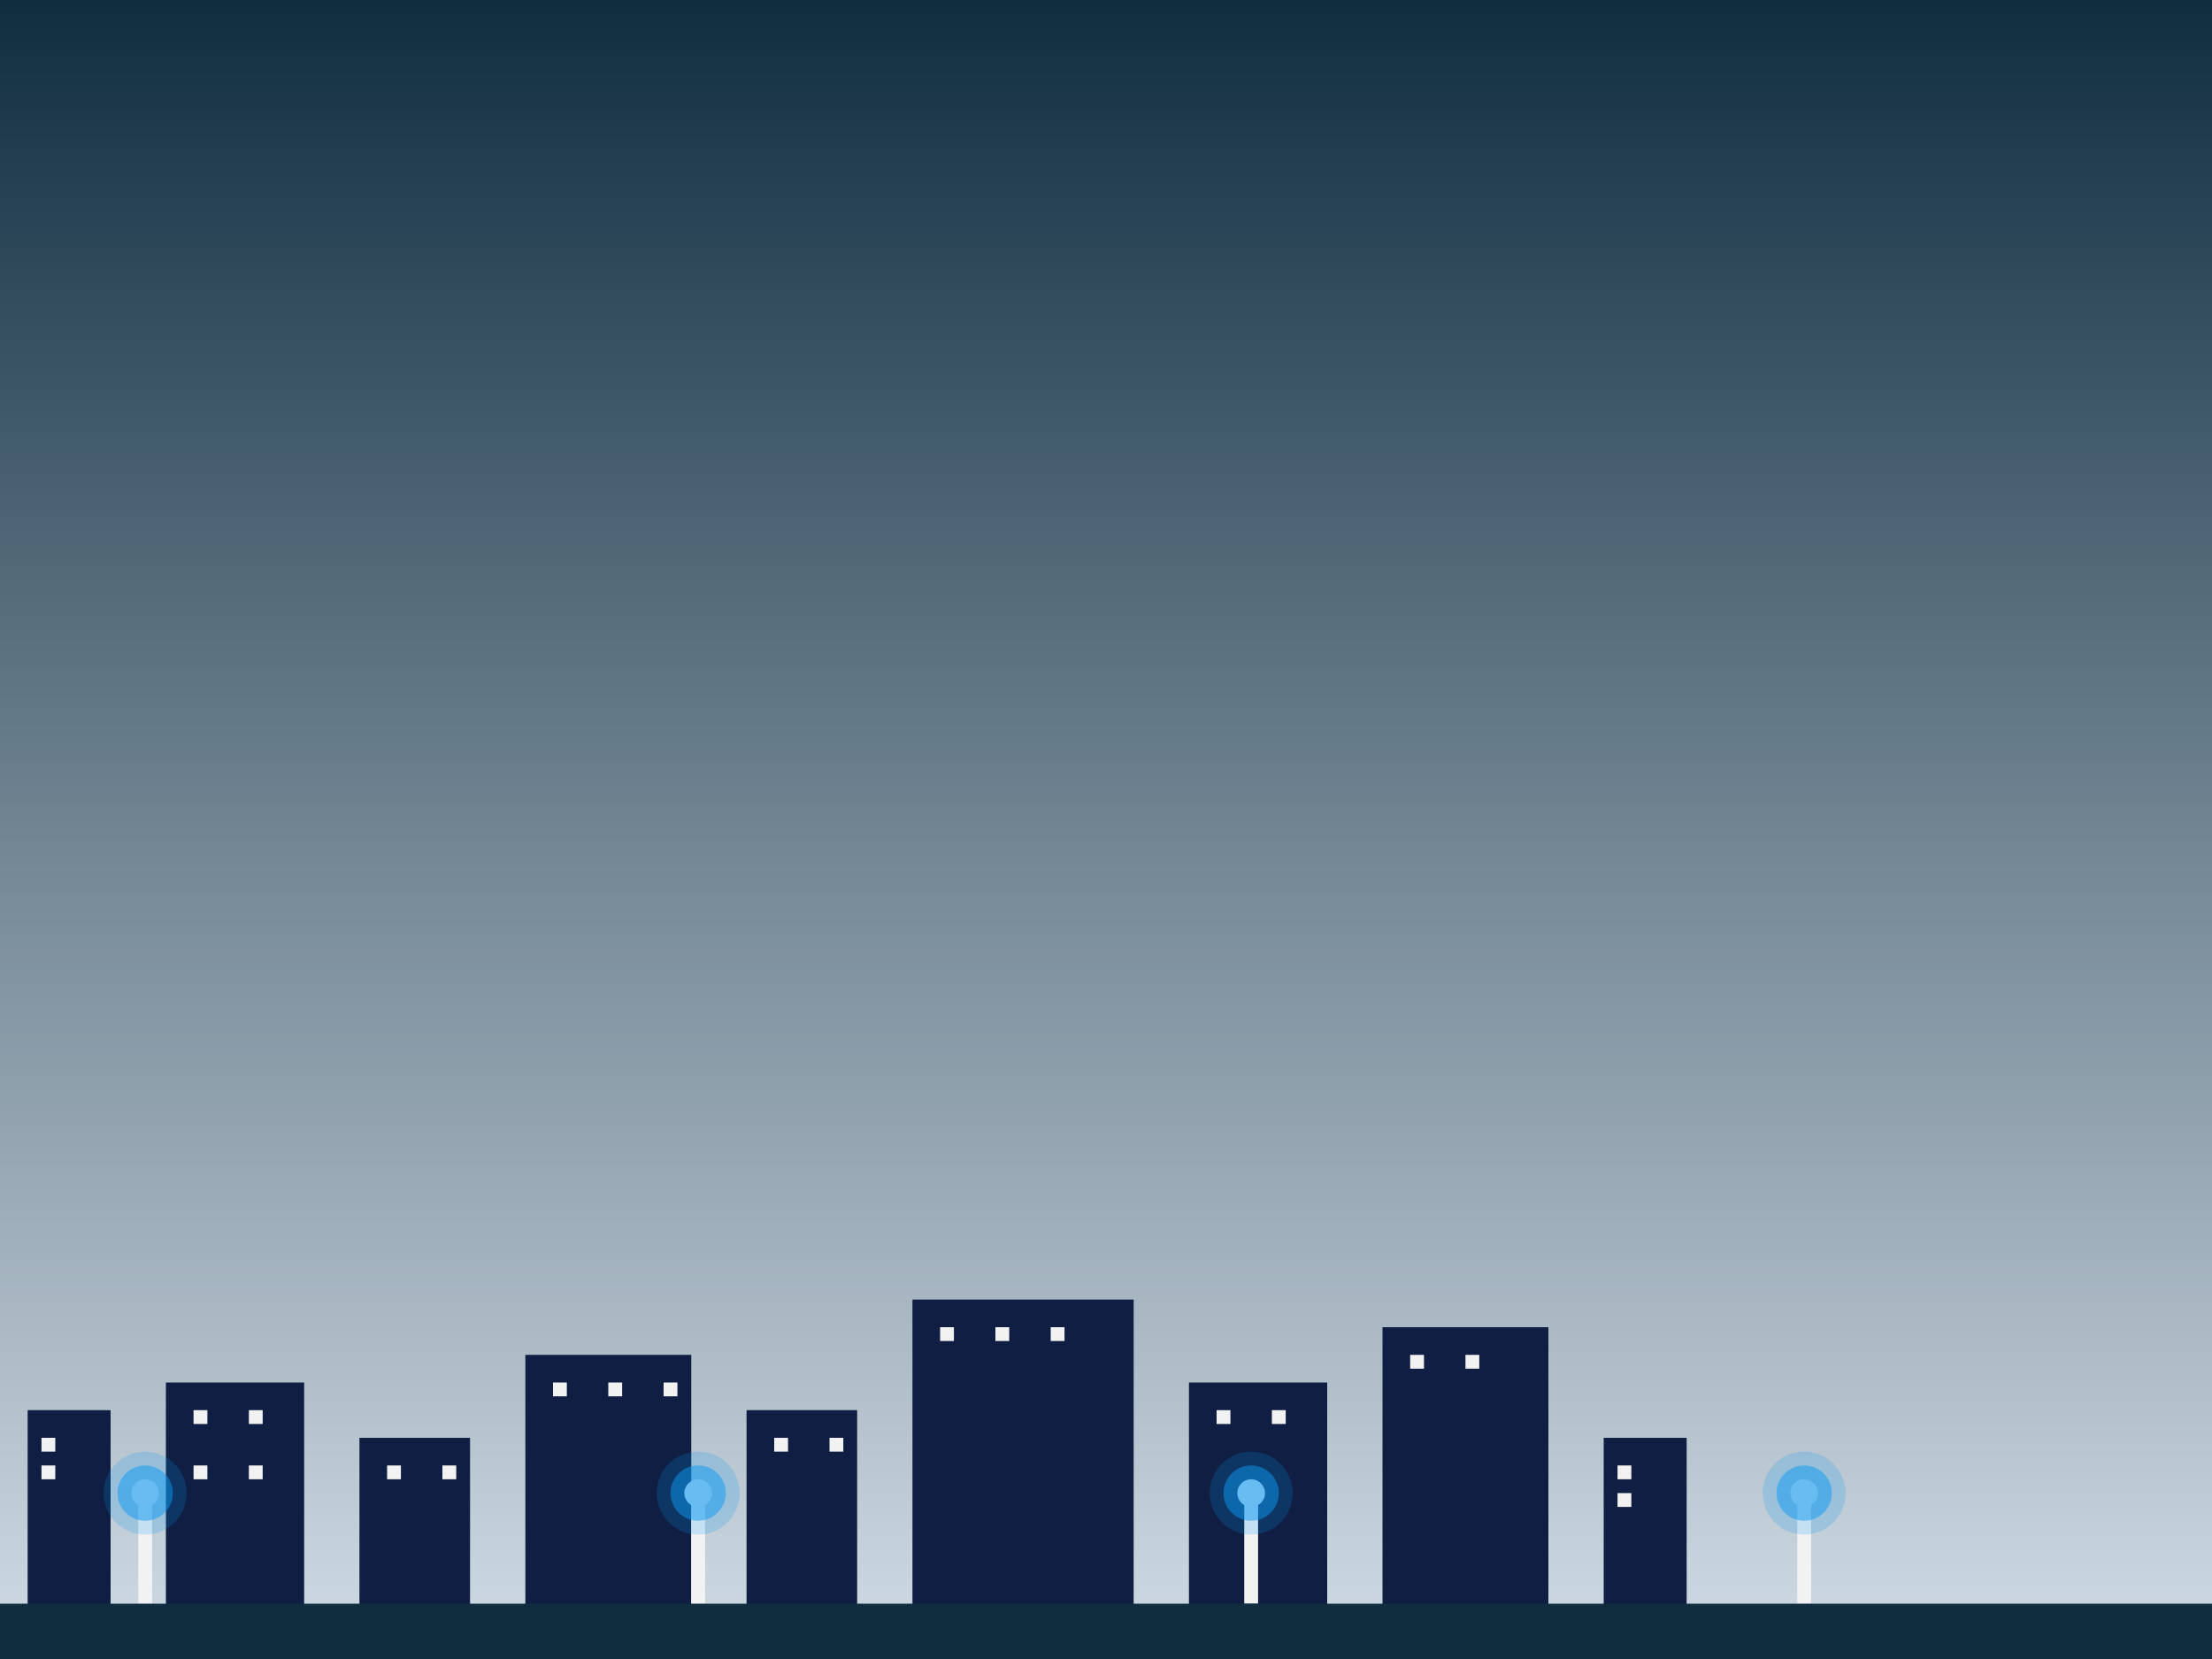
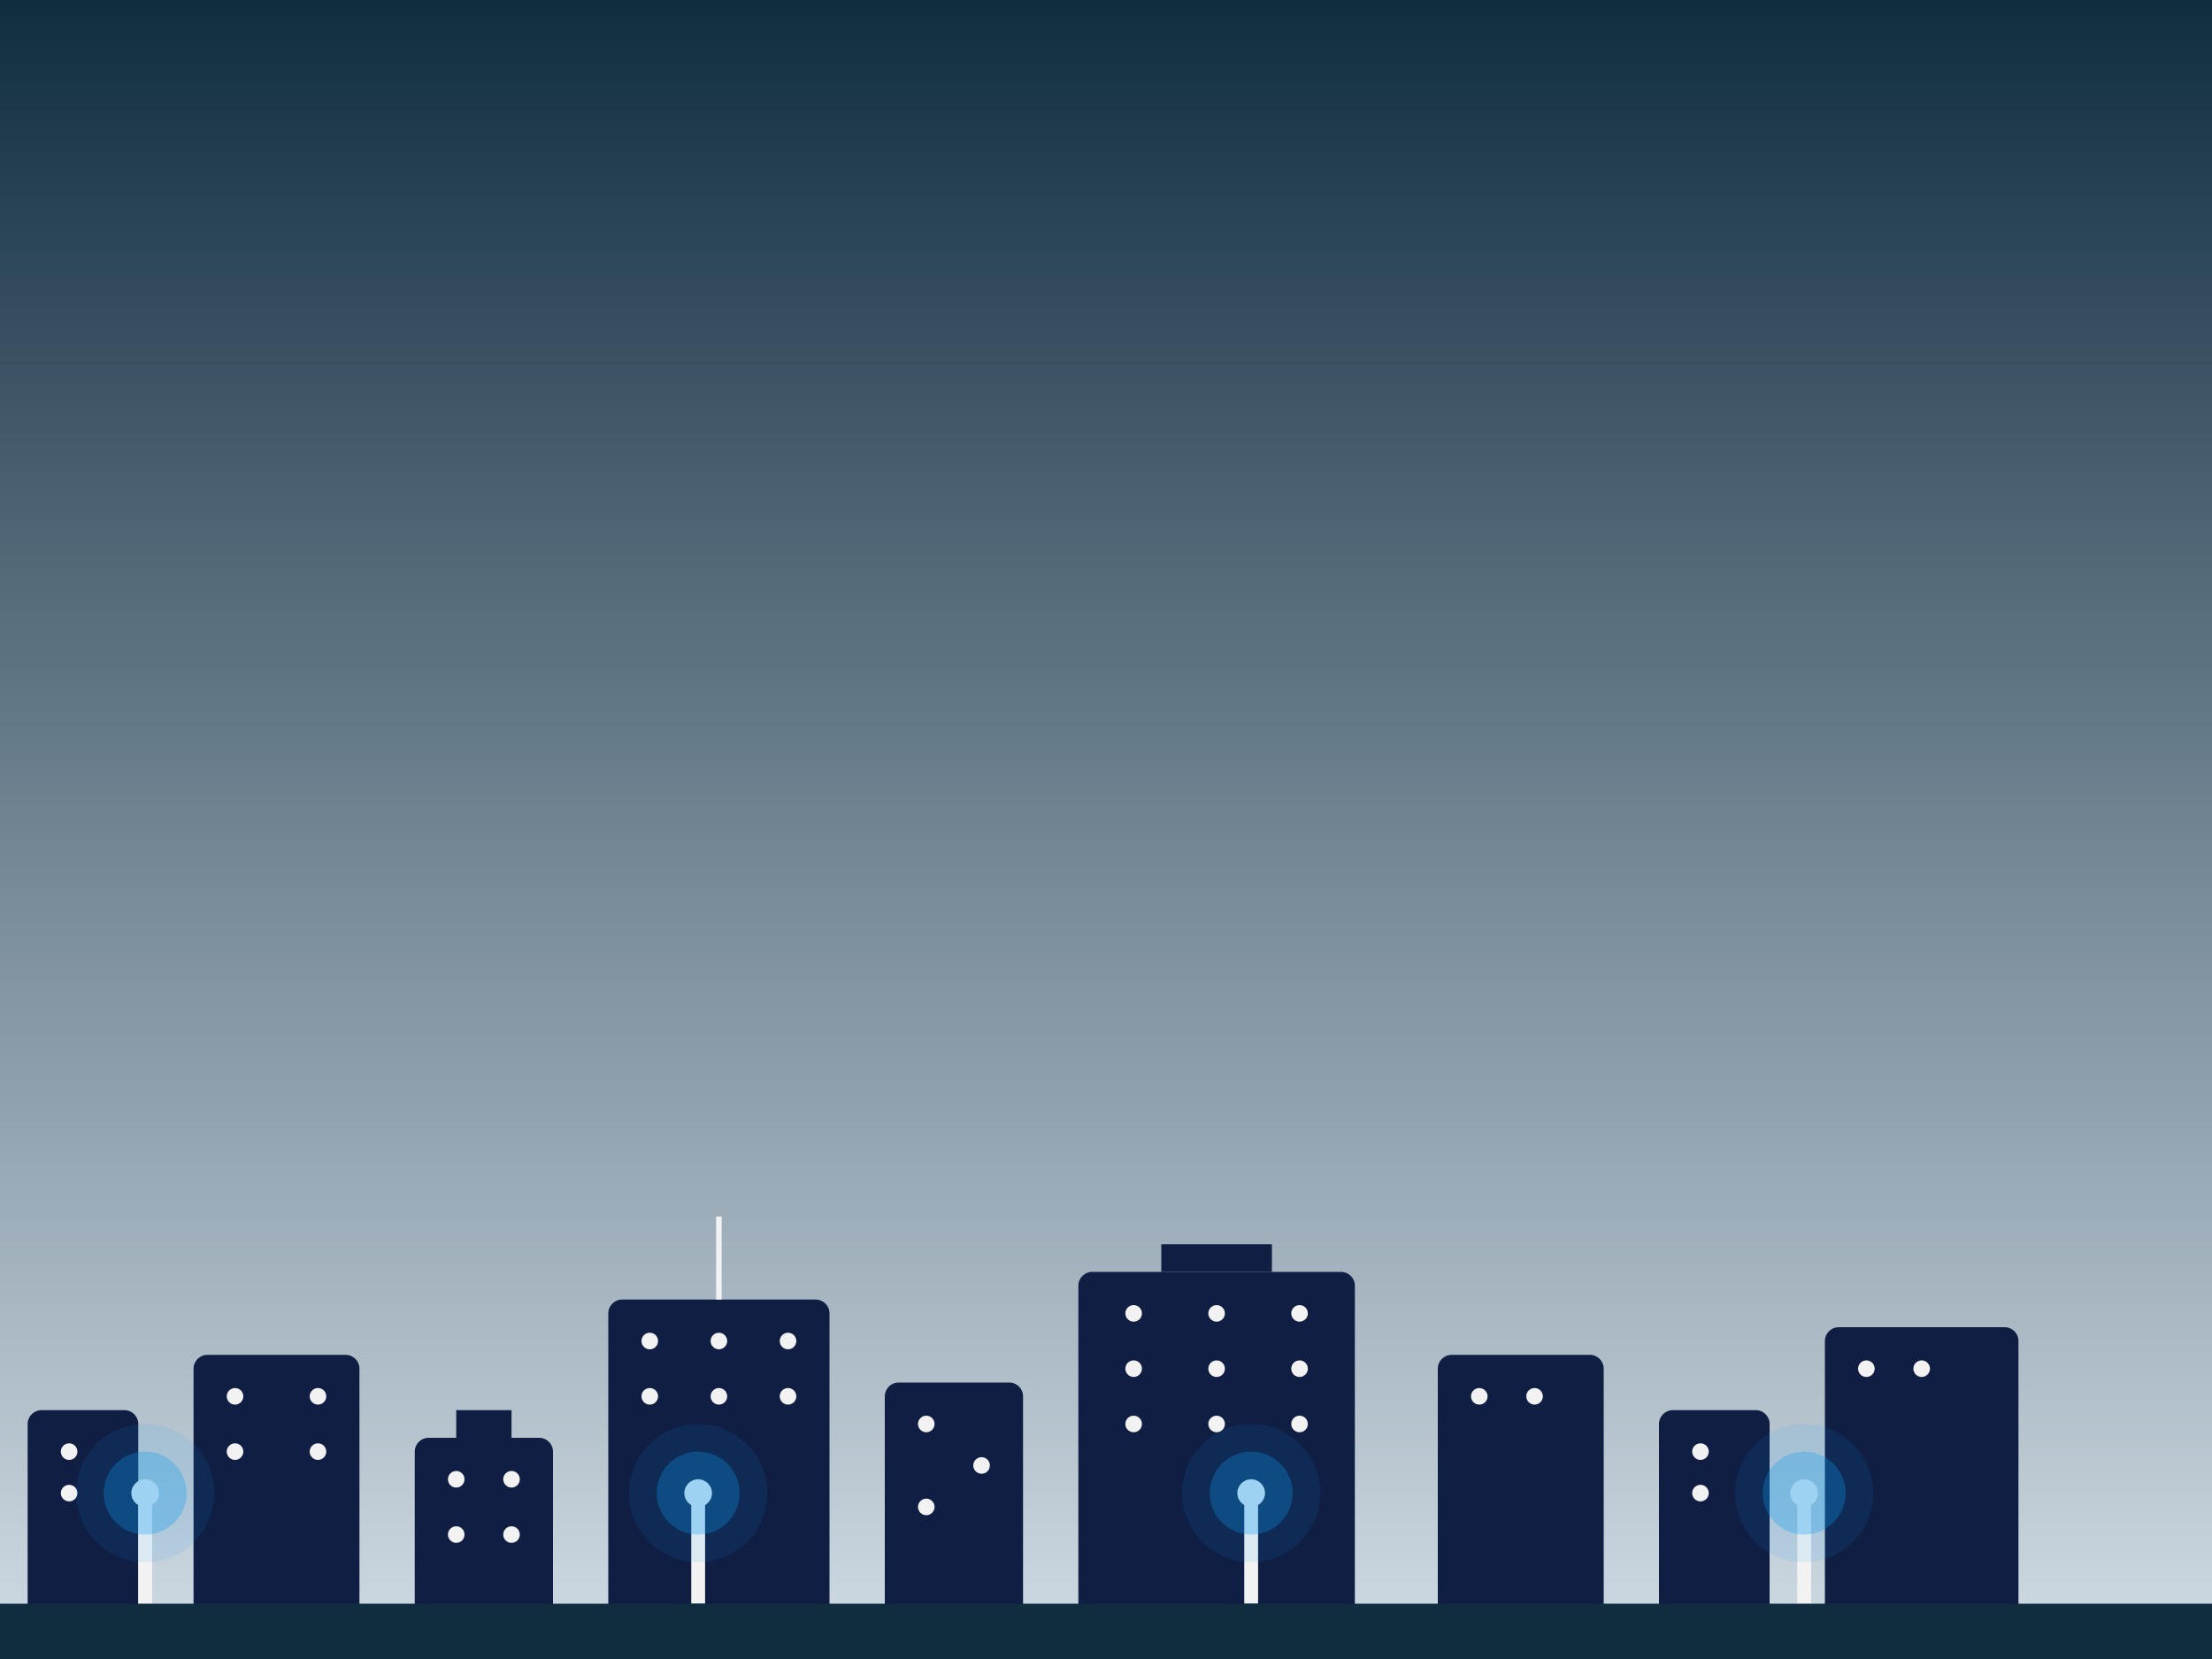
<svg xmlns="http://www.w3.org/2000/svg" viewBox="0 0 800 600" preserveAspectRatio="xMinYMin meet">
  <defs>
    <linearGradient id="skyGradient" x1="50%" y1="0%" x2="50%" y2="100%">
      <stop offset="0%" style="stop-color: #102D40; stop-opacity: 1" />
      <stop offset="100%" style="stop-color: #D1DCE5; stop-opacity: 1" />
    </linearGradient>
  </defs>
  <rect width="800" height="600" fill="url(#skyGradient)" />
  <g fill="#0F1E42">
-     <rect x="10" y="510" width="30" height="90" />
-     <rect x="15" y="520" width="5" height="5" fill="#F2F2F2" />
-     <rect x="15" y="530" width="5" height="5" fill="#F2F2F2" />
-     <rect x="60" y="500" width="50" height="100" />
-     <rect x="70" y="510" width="5" height="5" fill="#F2F2F2" />
-     <rect x="90" y="510" width="5" height="5" fill="#F2F2F2" />
-     <rect x="70" y="530" width="5" height="5" fill="#F2F2F2" />
-     <rect x="90" y="530" width="5" height="5" fill="#F2F2F2" />
-     <rect x="130" y="520" width="40" height="80" />
-     <rect x="140" y="530" width="5" height="5" fill="#F2F2F2" />
-     <rect x="160" y="530" width="5" height="5" fill="#F2F2F2" />
-     <rect x="190" y="490" width="60" height="110" />
-     <rect x="200" y="500" width="5" height="5" fill="#F2F2F2" />
-     <rect x="220" y="500" width="5" height="5" fill="#F2F2F2" />
-     <rect x="240" y="500" width="5" height="5" fill="#F2F2F2" />
-     <rect x="270" y="510" width="40" height="90" />
-     <rect x="280" y="520" width="5" height="5" fill="#F2F2F2" />
-     <rect x="300" y="520" width="5" height="5" fill="#F2F2F2" />
-     <rect x="330" y="470" width="80" height="130" />
-     <rect x="340" y="480" width="5" height="5" fill="#F2F2F2" />
-     <rect x="360" y="480" width="5" height="5" fill="#F2F2F2" />
-     <rect x="380" y="480" width="5" height="5" fill="#F2F2F2" />
-     <rect x="430" y="500" width="50" height="100" />
-     <rect x="440" y="510" width="5" height="5" fill="#F2F2F2" />
-     <rect x="460" y="510" width="5" height="5" fill="#F2F2F2" />
-     <rect x="500" y="480" width="60" height="120" />
-     <rect x="510" y="490" width="5" height="5" fill="#F2F2F2" />
-     <rect x="530" y="490" width="5" height="5" fill="#F2F2F2" />
-     <rect x="580" y="520" width="30" height="80" />
-     <rect x="585" y="530" width="5" height="5" fill="#F2F2F2" />
-     <rect x="585" y="540" width="5" height="5" fill="#F2F2F2" />
-     <g fill="#F2F2F2">
-       <rect x="50" y="540" width="5" height="40" />
-       <circle cx="52.5" cy="540" r="5" fill="#F2F2F2" />
-       <circle cx="52.5" cy="540" r="10" fill="rgba(12, 154, 242, 0.5)" />
-       <circle cx="52.5" cy="540" r="15" fill="rgba(12, 154, 242, 0.2)" />
-       <rect x="250" y="540" width="5" height="40" />
-       <circle cx="252.5" cy="540" r="5" fill="#F2F2F2" />
-       <circle cx="252.5" cy="540" r="10" fill="rgba(12, 154, 242, 0.5)" />
-       <circle cx="252.5" cy="540" r="15" fill="rgba(12, 154, 242, 0.2)" />
-       <rect x="450" y="540" width="5" height="40" />
-       <circle cx="452.5" cy="540" r="5" fill="#F2F2F2" />
-       <circle cx="452.5" cy="540" r="10" fill="rgba(12, 154, 242, 0.5)" />
-       <circle cx="452.5" cy="540" r="15" fill="rgba(12, 154, 242, 0.2)" />
-       <rect x="650" y="540" width="5" height="40" />
-       <circle cx="652.5" cy="540" r="5" fill="#F2F2F2" />
-       <circle cx="652.5" cy="540" r="10" fill="rgba(12, 154, 242, 0.5)" />
-       <circle cx="652.5" cy="540" r="15" fill="rgba(12, 154, 242, 0.2)" />
-     </g>
+     <rect x="10" y="510" width="40" height="90" rx="5" ry="5" />
+     <circle cx="25" cy="525" r="3" fill="#F2F2F2" />
+     <circle cx="25" cy="540" r="3" fill="#F2F2F2" />
+     <rect x="70" y="490" width="60" height="110" rx="5" ry="5" />
+     <circle cx="85" cy="505" r="3" fill="#F2F2F2" />
+     <circle cx="115" cy="505" r="3" fill="#F2F2F2" />
+     <circle cx="85" cy="525" r="3" fill="#F2F2F2" />
+     <circle cx="115" cy="525" r="3" fill="#F2F2F2" />
+     <rect x="150" y="520" width="50" height="80" rx="5" ry="5" />
+     <rect x="165" y="510" width="20" height="10" fill="#0F1E42" />
+     <circle cx="165" cy="535" r="3" fill="#F2F2F2" />
+     <circle cx="185" cy="535" r="3" fill="#F2F2F2" />
+     <circle cx="165" cy="555" r="3" fill="#F2F2F2" />
+     <circle cx="185" cy="555" r="3" fill="#F2F2F2" />
+     <rect x="220" y="470" width="80" height="130" rx="5" ry="5" />
+     <line x1="260" y1="470" x2="260" y2="440" stroke="#F2F2F2" stroke-width="2" />
+     <circle cx="235" cy="485" r="3" fill="#F2F2F2" />
+     <circle cx="260" cy="485" r="3" fill="#F2F2F2" />
+     <circle cx="285" cy="485" r="3" fill="#F2F2F2" />
+     <circle cx="235" cy="505" r="3" fill="#F2F2F2" />
+     <circle cx="260" cy="505" r="3" fill="#F2F2F2" />
+     <circle cx="285" cy="505" r="3" fill="#F2F2F2" />
+     <rect x="320" y="500" width="50" height="100" rx="5" ry="5" />
+     <circle cx="335" cy="515" r="3" fill="#F2F2F2" />
+     <circle cx="355" cy="530" r="3" fill="#F2F2F2" />
+     <circle cx="335" cy="545" r="3" fill="#F2F2F2" />
+     <rect x="390" y="460" width="100" height="140" rx="5" ry="5" />
+     <rect x="420" y="450" width="40" height="10" fill="#0F1E42" />
+     <circle cx="410" cy="475" r="3" fill="#F2F2F2" />
+     <circle cx="440" cy="475" r="3" fill="#F2F2F2" />
+     <circle cx="470" cy="475" r="3" fill="#F2F2F2" />
+     <circle cx="410" cy="495" r="3" fill="#F2F2F2" />
+     <circle cx="440" cy="495" r="3" fill="#F2F2F2" />
+     <circle cx="470" cy="495" r="3" fill="#F2F2F2" />
+     <circle cx="410" cy="515" r="3" fill="#F2F2F2" />
+     <circle cx="440" cy="515" r="3" fill="#F2F2F2" />
+     <circle cx="470" cy="515" r="3" fill="#F2F2F2" />
+     <rect x="520" y="490" width="60" height="110" rx="5" ry="5" />
+     <circle cx="535" cy="505" r="3" fill="#F2F2F2" />
+     <circle cx="555" cy="505" r="3" fill="#F2F2F2" />
+     <rect x="600" y="510" width="40" height="90" rx="5" ry="5" />
+     <circle cx="615" cy="525" r="3" fill="#F2F2F2" />
+     <circle cx="615" cy="540" r="3" fill="#F2F2F2" />
+     <rect x="660" y="480" width="70" height="120" rx="5" ry="5" />
+     <circle cx="675" cy="495" r="3" fill="#F2F2F2" />
+     <circle cx="695" cy="495" r="3" fill="#F2F2F2" />
+   </g>
+   <g fill="#F2F2F2">
+     <rect x="50" y="540" width="5" height="40" />
+     <circle cx="52.5" cy="540" r="5" fill="#F2F2F2" />
+     <circle cx="52.5" cy="540" r="15" fill="rgba(12, 154, 242, 0.3)" />
+     <circle cx="52.5" cy="540" r="25" fill="rgba(12, 154, 242, 0.1)" />
+     <rect x="250" y="540" width="5" height="40" />
+     <circle cx="252.5" cy="540" r="5" fill="#F2F2F2" />
+     <circle cx="252.5" cy="540" r="15" fill="rgba(12, 154, 242, 0.3)" />
+     <circle cx="252.5" cy="540" r="25" fill="rgba(12, 154, 242, 0.1)" />
+     <rect x="450" y="540" width="5" height="40" />
+     <circle cx="452.5" cy="540" r="5" fill="#F2F2F2" />
+     <circle cx="452.5" cy="540" r="15" fill="rgba(12, 154, 242, 0.3)" />
+     <circle cx="452.5" cy="540" r="25" fill="rgba(12, 154, 242, 0.1)" />
+     <rect x="650" y="540" width="5" height="40" />
+     <circle cx="652.5" cy="540" r="5" fill="#F2F2F2" />
+     <circle cx="652.5" cy="540" r="15" fill="rgba(12, 154, 242, 0.3)" />
+     <circle cx="652.5" cy="540" r="25" fill="rgba(12, 154, 242, 0.1)" />
  </g>
  <rect y="580" width="800" height="20" fill="#102D40" />
</svg>
